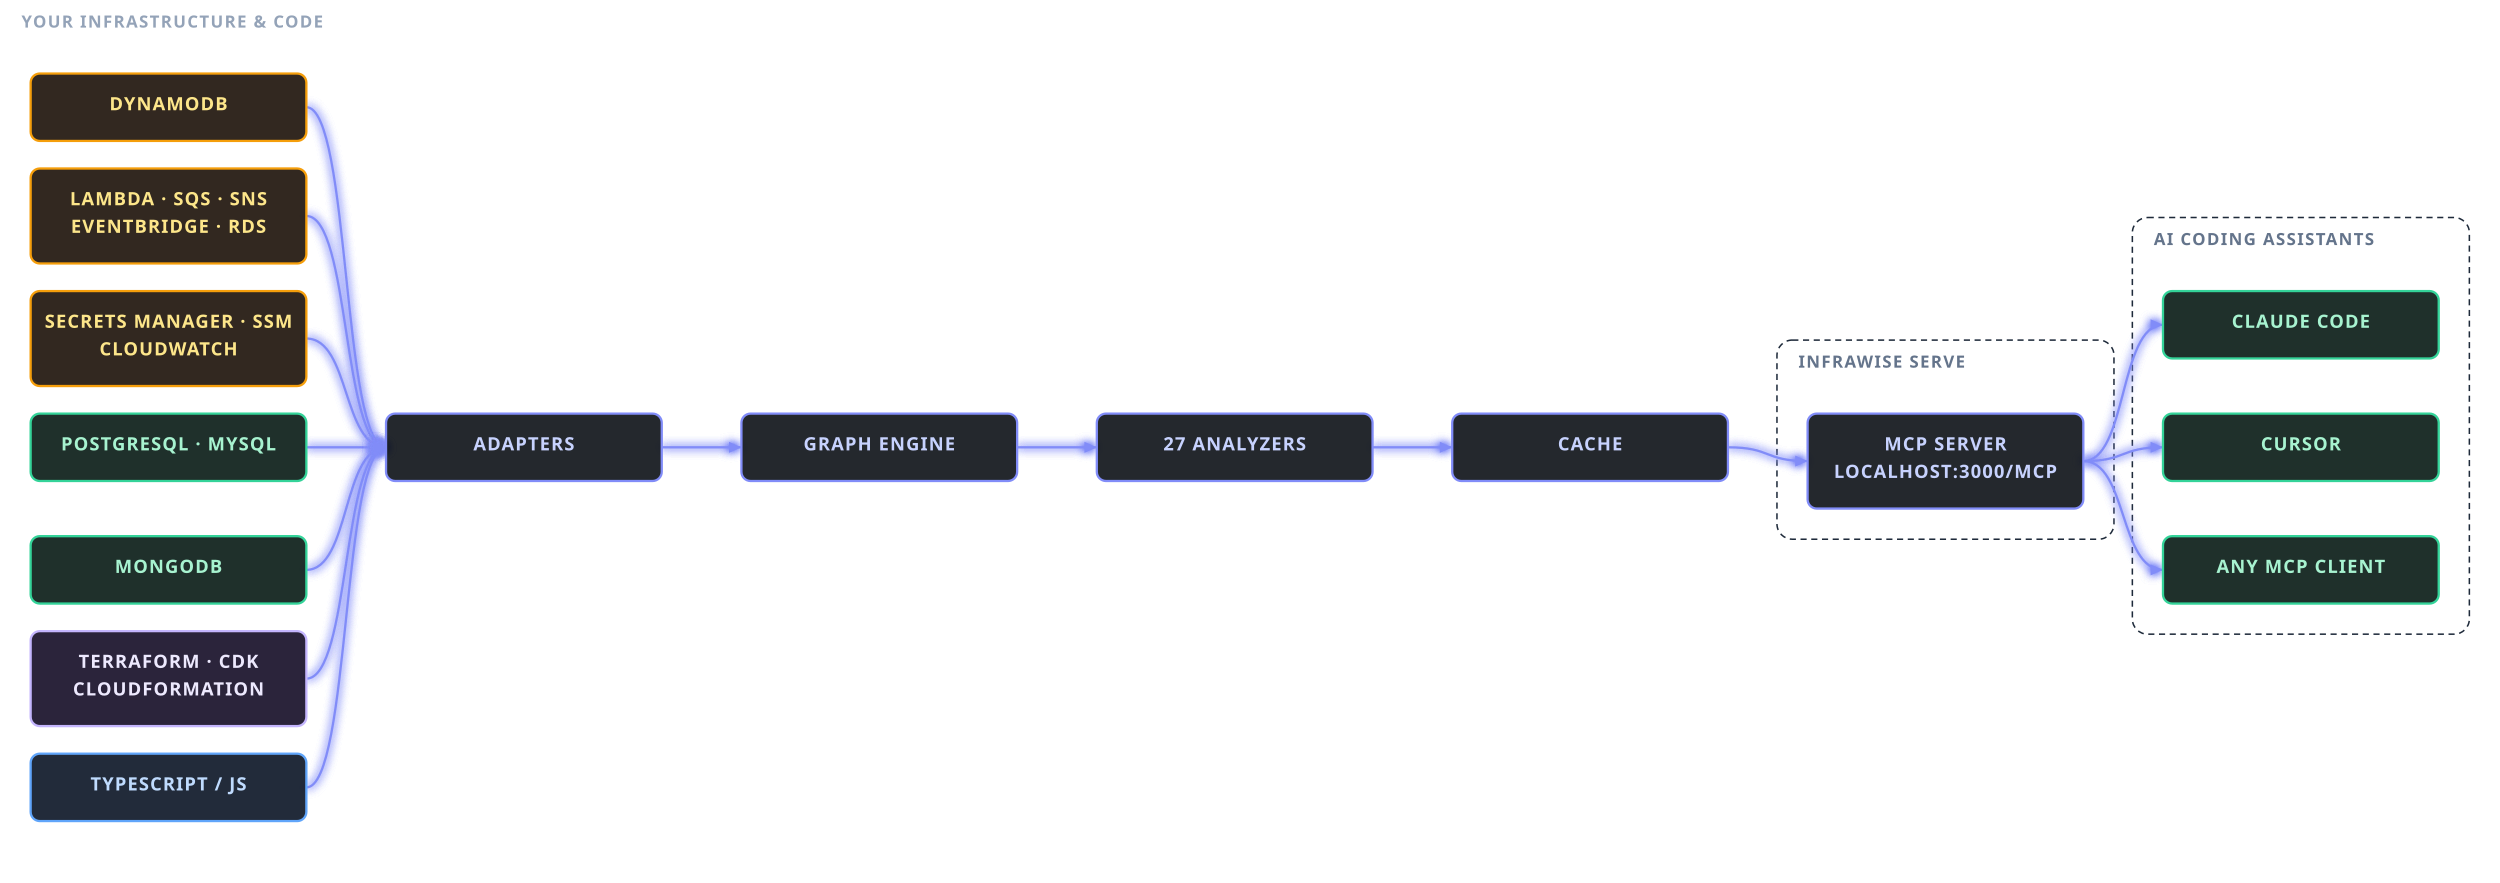
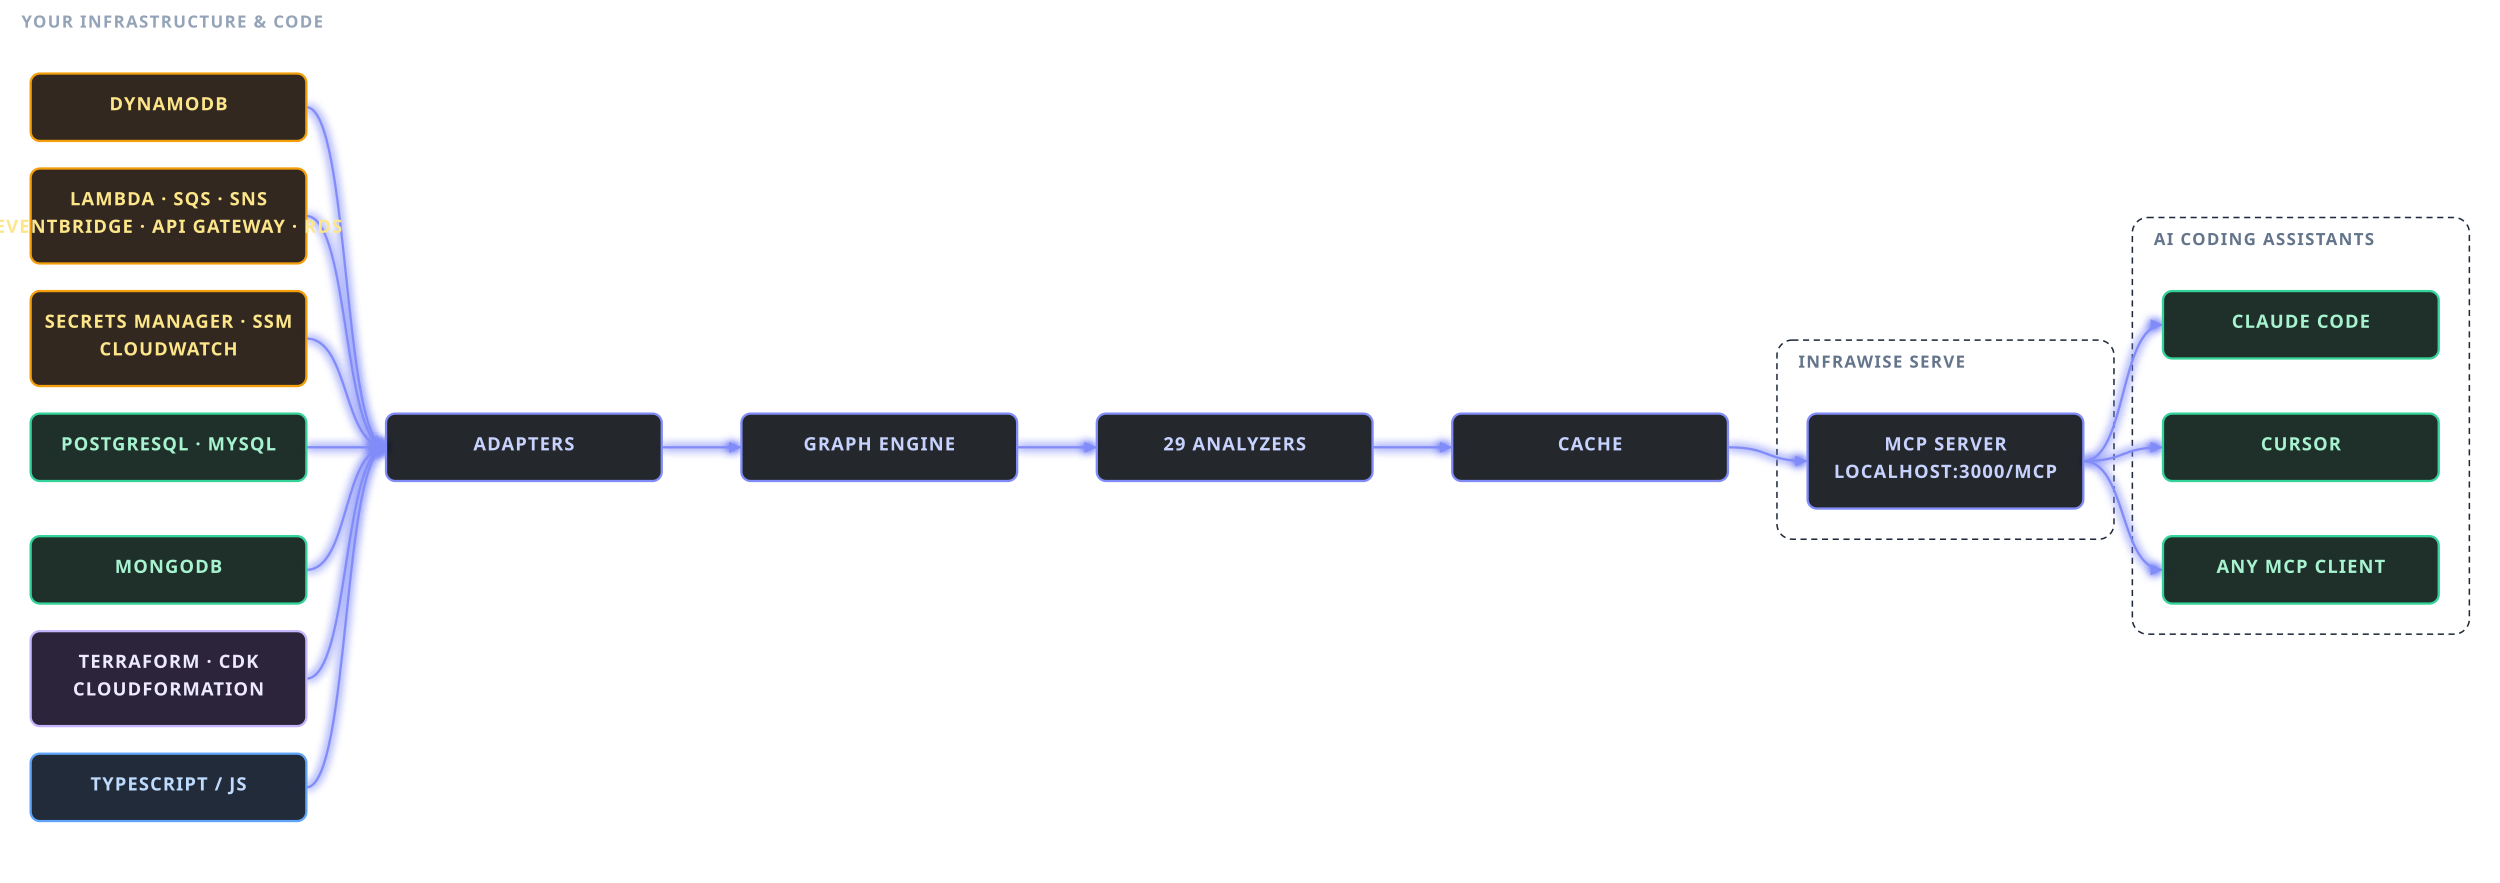
<svg xmlns="http://www.w3.org/2000/svg" viewBox="0 0 1632 576" width="1632" height="576" role="img" aria-label="Infrawise architecture diagram">
  <defs>
    <marker id="arch-arrow" viewBox="0 0 10 10" refX="9" refY="5" markerWidth="6" markerHeight="6" orient="auto">
      <path d="M0,1 L9,5 L0,9 Z" fill="#818cf8" />
    </marker>
    <filter id="arch-glow" filterUnits="userSpaceOnUse" x="-20" y="-20" width="9999" height="9999" color-interpolation-filters="sRGB">
      <feGaussianBlur in="SourceGraphic" stdDeviation="3" result="blur" />
      <feColorMatrix in="blur" type="matrix" values="1 0 0 0 0  0 1 0 0 0  0 0 1 0 0  0 0 0 2.5 0" result="glow" />
      <feMerge>
        <feMergeNode in="glow" />
        <feMergeNode in="SourceGraphic" />
      </feMerge>
    </filter>
  </defs>
  <rect width="1632" height="576" fill="transparent" />
  <g class="arch-group" data-group="IN">
    <rect x="0" y="0" width="220" height="556" rx="10" ry="10" fill="none" stroke="rgba(255,255,255,0.10)" stroke-width="1" stroke-dasharray="4,3" />
    <text x="14" y="18" fill="#94a3b8" font-size="11" font-weight="600" letter-spacing="0.08em" font-family="system-ui,sans-serif">YOUR INFRASTRUCTURE &amp; CODE</text>
  </g>
  <g class="arch-group" data-group="SV">
    <rect x="1160" y="222" width="220" height="130" rx="10" ry="10" fill="none" stroke="#1e2a3a" stroke-width="1" stroke-dasharray="4,3" />
    <text x="1174" y="240" fill="#64748b" font-size="11" font-weight="600" letter-spacing="0.08em" font-family="system-ui,sans-serif">INFRAWISE SERVE</text>
  </g>
  <g class="arch-group" data-group="AI">
    <rect x="1392" y="142" width="220" height="272" rx="10" ry="10" fill="none" stroke="#1e2a3a" stroke-width="1" stroke-dasharray="4,3" />
    <text x="1406" y="160" fill="#64748b" font-size="11" font-weight="600" letter-spacing="0.08em" font-family="system-ui,sans-serif">AI CODING ASSISTANTS</text>
  </g>
  <g class="arch-edges">
    <path d="M 200 70 C 228.6 70 223.4 292 252 292" fill="none" stroke="#818cf8" stroke-width="1.5" stroke-linecap="round" filter="url(#arch-glow)" marker-end="url(#arch-arrow)">
    </path>
    <path d="M 200 141 C 228.6 141 223.4 292 252 292" fill="none" stroke="#818cf8" stroke-width="1.5" stroke-linecap="round" filter="url(#arch-glow)" marker-end="url(#arch-arrow)">
    </path>
    <path d="M 200 221 C 228.6 221 223.4 292 252 292" fill="none" stroke="#818cf8" stroke-width="1.5" stroke-linecap="round" filter="url(#arch-glow)" marker-end="url(#arch-arrow)">
    </path>
    <path d="M 200 292 C 228.6 292 223.4 292 252 292" fill="none" stroke="#818cf8" stroke-width="1.5" stroke-linecap="round" filter="url(#arch-glow)" marker-end="url(#arch-arrow)">
    </path>
    <path d="M 200 372 C 228.6 372 223.4 292 252 292" fill="none" stroke="#818cf8" stroke-width="1.5" stroke-linecap="round" filter="url(#arch-glow)" marker-end="url(#arch-arrow)">
    </path>
    <path d="M 200 443 C 228.6 443 223.4 292 252 292" fill="none" stroke="#818cf8" stroke-width="1.5" stroke-linecap="round" filter="url(#arch-glow)" marker-end="url(#arch-arrow)">
    </path>
    <path d="M 200 514 C 228.6 514 223.4 292 252 292" fill="none" stroke="#818cf8" stroke-width="1.5" stroke-linecap="round" filter="url(#arch-glow)" marker-end="url(#arch-arrow)">
    </path>
    <path d="M 432 292 C 460.6 292 455.4 292 484 292" fill="none" stroke="#818cf8" stroke-width="1.5" stroke-linecap="round" filter="url(#arch-glow)" marker-end="url(#arch-arrow)">
    </path>
    <path d="M 664 292 C 692.6 292 687.4 292 716 292" fill="none" stroke="#818cf8" stroke-width="1.5" stroke-linecap="round" filter="url(#arch-glow)" marker-end="url(#arch-arrow)">
    </path>
    <path d="M 896 292 C 924.6 292 919.4 292 948 292" fill="none" stroke="#818cf8" stroke-width="1.5" stroke-linecap="round" filter="url(#arch-glow)" marker-end="url(#arch-arrow)">
    </path>
    <path d="M 1128 292 C 1156.6 292 1151.4 301 1180 301" fill="none" stroke="#818cf8" stroke-width="1.5" stroke-linecap="round" filter="url(#arch-glow)" marker-end="url(#arch-arrow)">
    </path>
    <path d="M 1360 301 C 1388.6 301 1383.4 212 1412 212" fill="none" stroke="#818cf8" stroke-width="1.5" stroke-linecap="round" filter="url(#arch-glow)" marker-end="url(#arch-arrow)">
    </path>
    <path d="M 1360 301 C 1388.6 301 1383.4 292 1412 292" fill="none" stroke="#818cf8" stroke-width="1.5" stroke-linecap="round" filter="url(#arch-glow)" marker-end="url(#arch-arrow)">
    </path>
    <path d="M 1360 301 C 1388.6 301 1383.4 372 1412 372" fill="none" stroke="#818cf8" stroke-width="1.5" stroke-linecap="round" filter="url(#arch-glow)" marker-end="url(#arch-arrow)">
    </path>
  </g>
  <g class="arch-node" data-id="D">
    <rect x="20" y="48" width="180" height="44" rx="6" ry="6" fill="rgba(28,17,8,0.90)" stroke="#f59e0b" stroke-width="1.5" />
    <text x="110" y="72" text-anchor="middle" dominant-baseline="auto" fill="#fde68a" font-size="12" font-weight="600" letter-spacing="0.06em" font-family="system-ui,sans-serif">DYNAMODB</text>
  </g>
  <g class="arch-node" data-id="L">
    <rect x="20" y="110" width="180" height="62" rx="6" ry="6" fill="rgba(28,17,8,0.90)" stroke="#f59e0b" stroke-width="1.5" />
    <text x="110" y="134" text-anchor="middle" dominant-baseline="auto" fill="#fde68a" font-size="12" font-weight="600" letter-spacing="0.06em" font-family="system-ui,sans-serif">LAMBDA · SQS · SNS</text>
-     <text x="110" y="152" text-anchor="middle" dominant-baseline="auto" fill="#fde68a" font-size="12" font-weight="600" letter-spacing="0.06em" font-family="system-ui,sans-serif">EVENTBRIDGE · RDS</text>
+     <text x="110" y="152" text-anchor="middle" dominant-baseline="auto" fill="#fde68a" font-size="12" font-weight="600" letter-spacing="0.06em" font-family="system-ui,sans-serif">EVENTBRIDGE · API GATEWAY · RDS</text>
  </g>
  <g class="arch-node" data-id="S">
    <rect x="20" y="190" width="180" height="62" rx="6" ry="6" fill="rgba(28,17,8,0.90)" stroke="#f59e0b" stroke-width="1.5" />
    <text x="110" y="214" text-anchor="middle" dominant-baseline="auto" fill="#fde68a" font-size="12" font-weight="600" letter-spacing="0.06em" font-family="system-ui,sans-serif">SECRETS MANAGER · SSM</text>
    <text x="110" y="232" text-anchor="middle" dominant-baseline="auto" fill="#fde68a" font-size="12" font-weight="600" letter-spacing="0.06em" font-family="system-ui,sans-serif">CLOUDWATCH</text>
  </g>
  <g class="arch-node" data-id="P">
    <rect x="20" y="270" width="180" height="44" rx="6" ry="6" fill="rgba(7,26,20,0.90)" stroke="#34d399" stroke-width="1.5" />
    <text x="110" y="294" text-anchor="middle" dominant-baseline="auto" fill="#a7f3d0" font-size="12" font-weight="600" letter-spacing="0.06em" font-family="system-ui,sans-serif">POSTGRESQL · MYSQL</text>
  </g>
  <g class="arch-node" data-id="M">
    <rect x="20" y="350" width="180" height="44" rx="6" ry="6" fill="rgba(7,26,20,0.90)" stroke="#34d399" stroke-width="1.5" />
    <text x="110" y="374" text-anchor="middle" dominant-baseline="auto" fill="#a7f3d0" font-size="12" font-weight="600" letter-spacing="0.06em" font-family="system-ui,sans-serif">MONGODB</text>
  </g>
  <g class="arch-node" data-id="T">
    <rect x="20" y="412" width="180" height="62" rx="6" ry="6" fill="rgba(21,13,38,0.90)" stroke="#c4b5fd" stroke-width="1.5" />
    <text x="110" y="436" text-anchor="middle" dominant-baseline="auto" fill="#ede9fe" font-size="12" font-weight="600" letter-spacing="0.06em" font-family="system-ui,sans-serif">TERRAFORM · CDK</text>
    <text x="110" y="454" text-anchor="middle" dominant-baseline="auto" fill="#ede9fe" font-size="12" font-weight="600" letter-spacing="0.06em" font-family="system-ui,sans-serif">CLOUDFORMATION</text>
  </g>
  <g class="arch-node" data-id="C">
    <rect x="20" y="492" width="180" height="44" rx="6" ry="6" fill="rgba(11,21,37,0.90)" stroke="#60a5fa" stroke-width="1.5" />
    <text x="110" y="516" text-anchor="middle" dominant-baseline="auto" fill="#bfdbfe" font-size="12" font-weight="600" letter-spacing="0.06em" font-family="system-ui,sans-serif">TYPESCRIPT / JS</text>
  </g>
  <g class="arch-node" data-id="A">
    <rect x="252" y="270" width="180" height="44" rx="6" ry="6" fill="rgba(13,17,23,0.90)" stroke="#818cf8" stroke-width="1.5" />
    <text x="342" y="294" text-anchor="middle" dominant-baseline="auto" fill="#c7d2fe" font-size="12" font-weight="600" letter-spacing="0.06em" font-family="system-ui,sans-serif">ADAPTERS</text>
  </g>
  <g class="arch-node" data-id="G">
    <rect x="484" y="270" width="180" height="44" rx="6" ry="6" fill="rgba(13,17,23,0.90)" stroke="#818cf8" stroke-width="1.5" />
    <text x="574" y="294" text-anchor="middle" dominant-baseline="auto" fill="#c7d2fe" font-size="12" font-weight="600" letter-spacing="0.06em" font-family="system-ui,sans-serif">GRAPH ENGINE</text>
  </g>
  <g class="arch-node" data-id="AN">
    <rect x="716" y="270" width="180" height="44" rx="6" ry="6" fill="rgba(13,17,23,0.90)" stroke="#818cf8" stroke-width="1.5" />
-     <text x="806" y="294" text-anchor="middle" dominant-baseline="auto" fill="#c7d2fe" font-size="12" font-weight="600" letter-spacing="0.06em" font-family="system-ui,sans-serif">27 ANALYZERS</text>
+     <text x="806" y="294" text-anchor="middle" dominant-baseline="auto" fill="#c7d2fe" font-size="12" font-weight="600" letter-spacing="0.06em" font-family="system-ui,sans-serif">29 ANALYZERS</text>
  </g>
  <g class="arch-node" data-id="CA">
    <rect x="948" y="270" width="180" height="44" rx="6" ry="6" fill="rgba(13,17,23,0.90)" stroke="#818cf8" stroke-width="1.5" />
    <text x="1038" y="294" text-anchor="middle" dominant-baseline="auto" fill="#c7d2fe" font-size="12" font-weight="600" letter-spacing="0.06em" font-family="system-ui,sans-serif">CACHE</text>
  </g>
  <g class="arch-node" data-id="MCP">
    <rect x="1180" y="270" width="180" height="62" rx="6" ry="6" fill="rgba(13,17,23,0.90)" stroke="#818cf8" stroke-width="1.5" />
    <text x="1270" y="294" text-anchor="middle" dominant-baseline="auto" fill="#c7d2fe" font-size="12" font-weight="600" letter-spacing="0.06em" font-family="system-ui,sans-serif">MCP SERVER</text>
    <text x="1270" y="312" text-anchor="middle" dominant-baseline="auto" fill="#c7d2fe" font-size="12" font-weight="600" letter-spacing="0.06em" font-family="system-ui,sans-serif">LOCALHOST:3000/MCP</text>
  </g>
  <g class="arch-node" data-id="CC">
    <rect x="1412" y="190" width="180" height="44" rx="6" ry="6" fill="rgba(7,26,20,0.90)" stroke="#34d399" stroke-width="1.5" />
    <text x="1502" y="214" text-anchor="middle" dominant-baseline="auto" fill="#a7f3d0" font-size="12" font-weight="600" letter-spacing="0.06em" font-family="system-ui,sans-serif">CLAUDE CODE</text>
  </g>
  <g class="arch-node" data-id="CU">
    <rect x="1412" y="270" width="180" height="44" rx="6" ry="6" fill="rgba(7,26,20,0.90)" stroke="#34d399" stroke-width="1.5" />
    <text x="1502" y="294" text-anchor="middle" dominant-baseline="auto" fill="#a7f3d0" font-size="12" font-weight="600" letter-spacing="0.06em" font-family="system-ui,sans-serif">CURSOR</text>
  </g>
  <g class="arch-node" data-id="MC">
    <rect x="1412" y="350" width="180" height="44" rx="6" ry="6" fill="rgba(7,26,20,0.90)" stroke="#34d399" stroke-width="1.5" />
    <text x="1502" y="374" text-anchor="middle" dominant-baseline="auto" fill="#a7f3d0" font-size="12" font-weight="600" letter-spacing="0.06em" font-family="system-ui,sans-serif">ANY MCP CLIENT</text>
  </g>
</svg>
